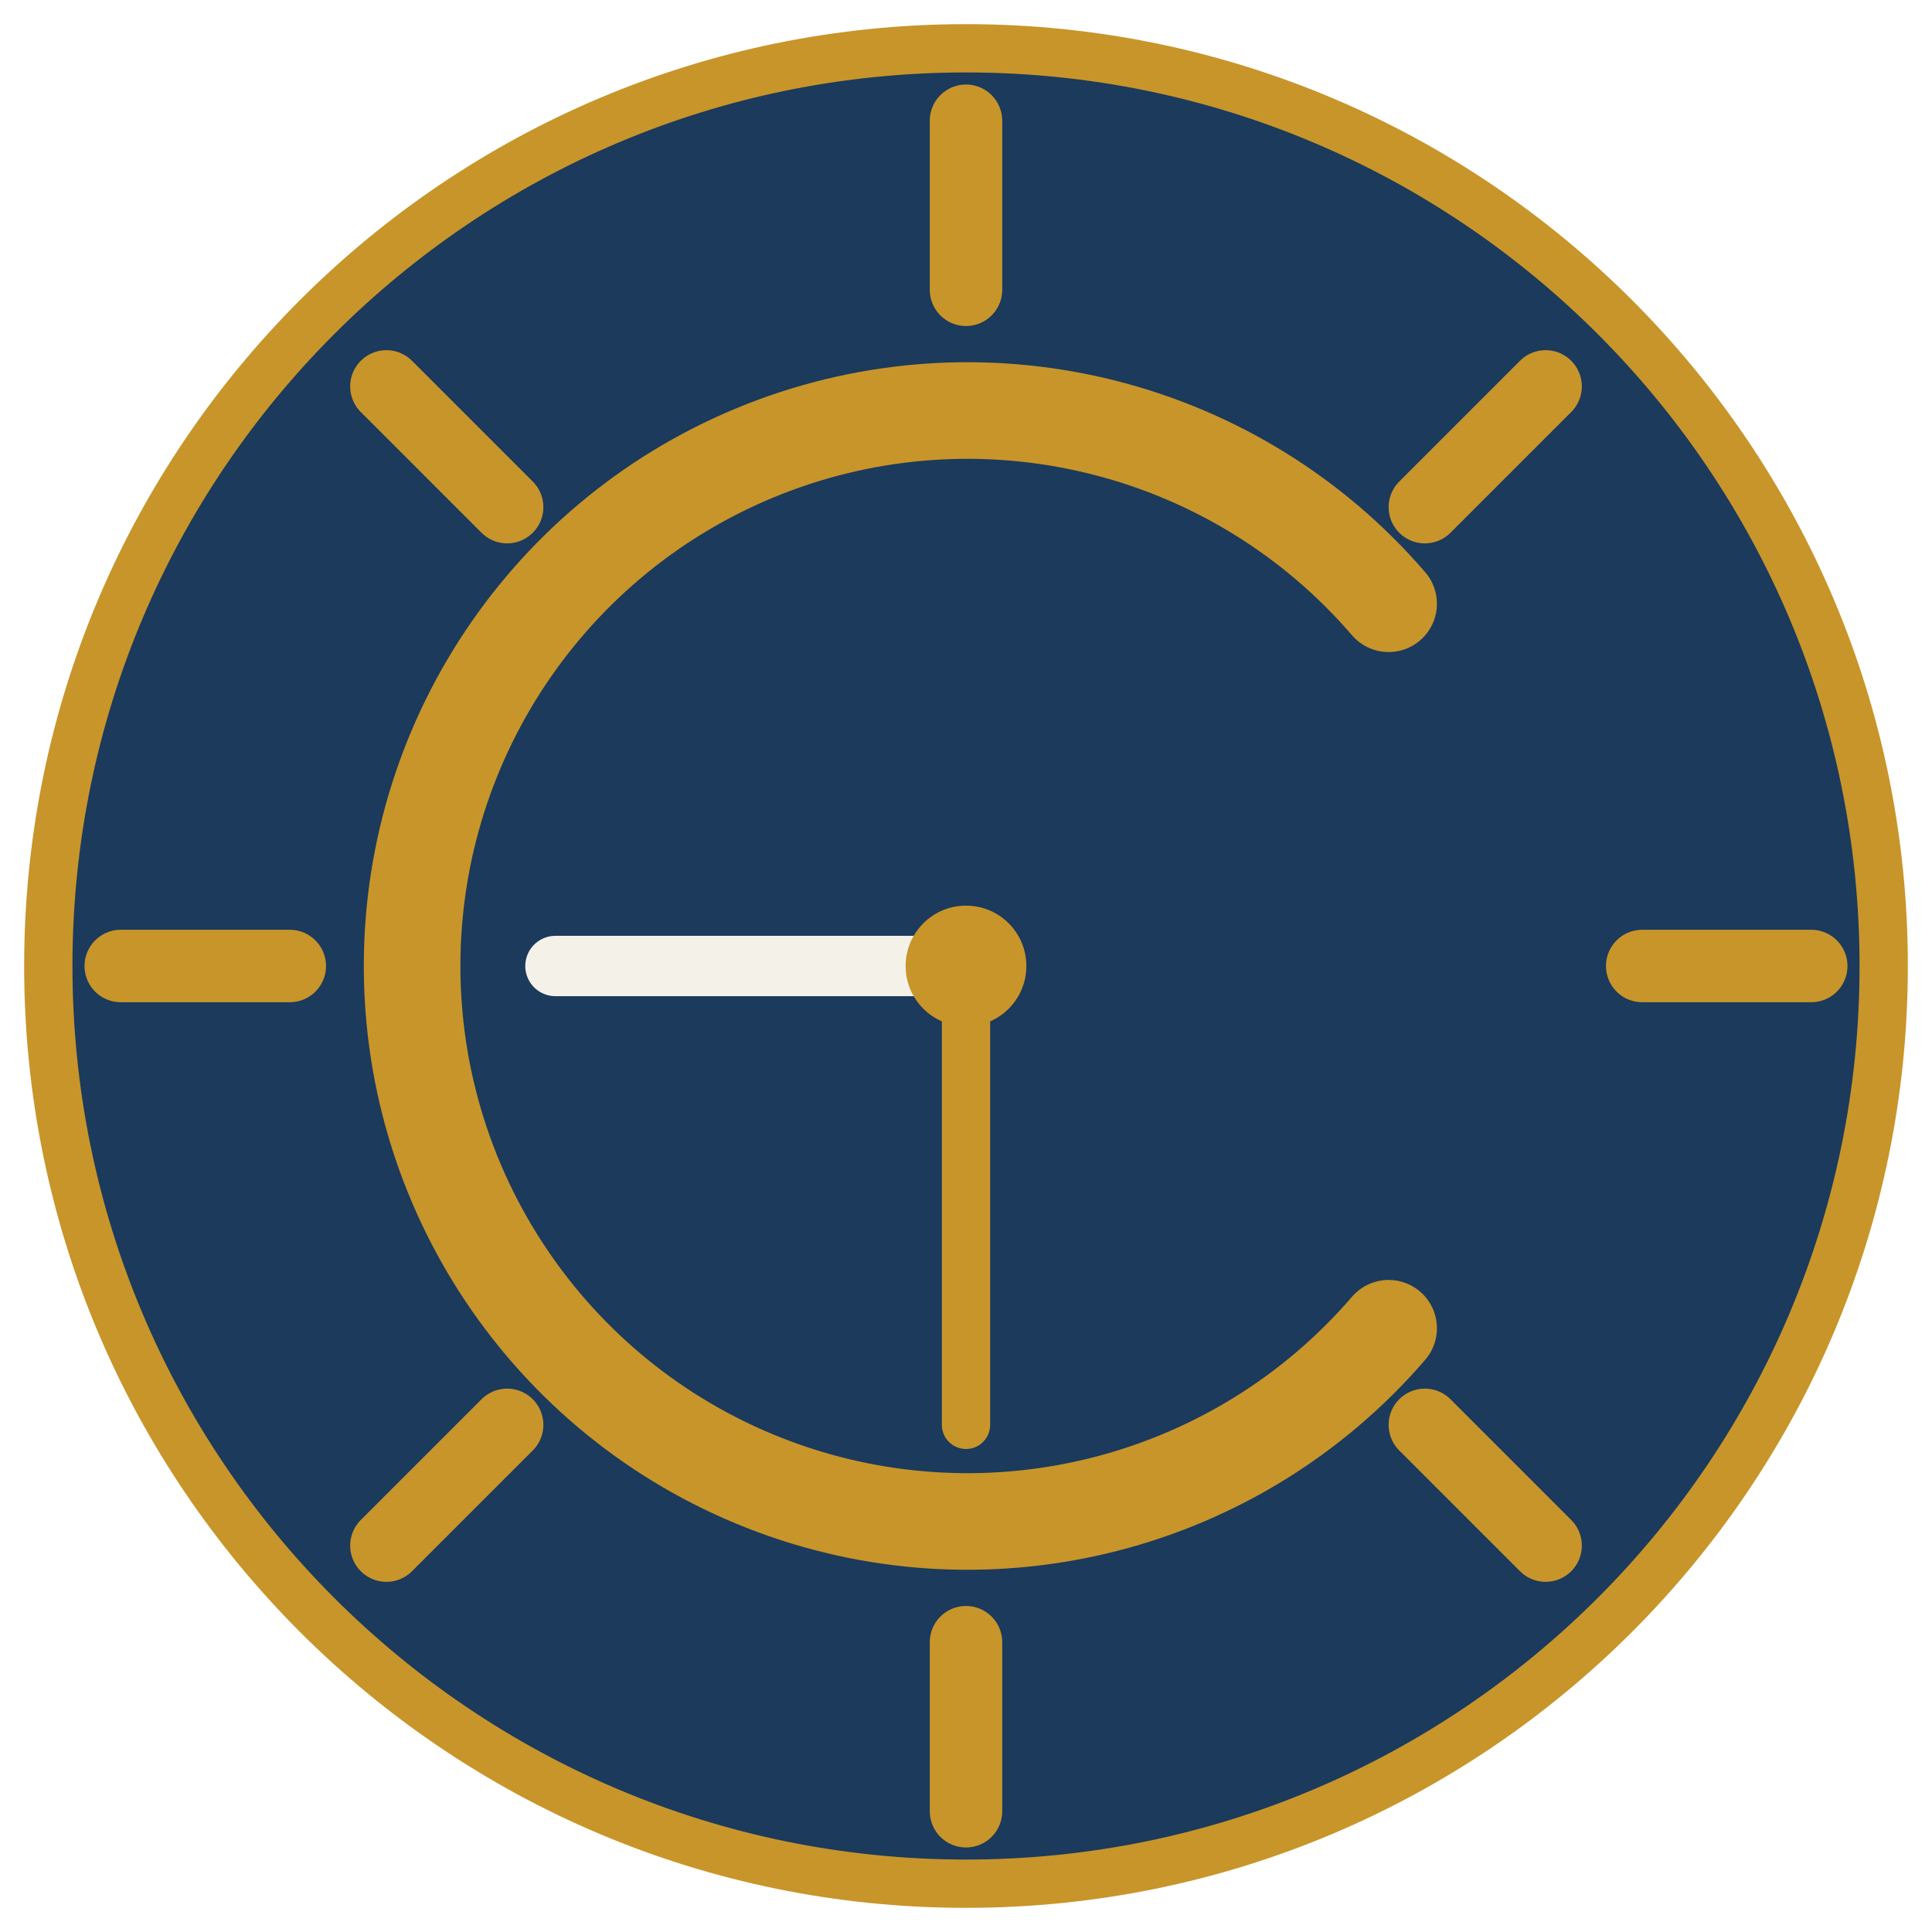
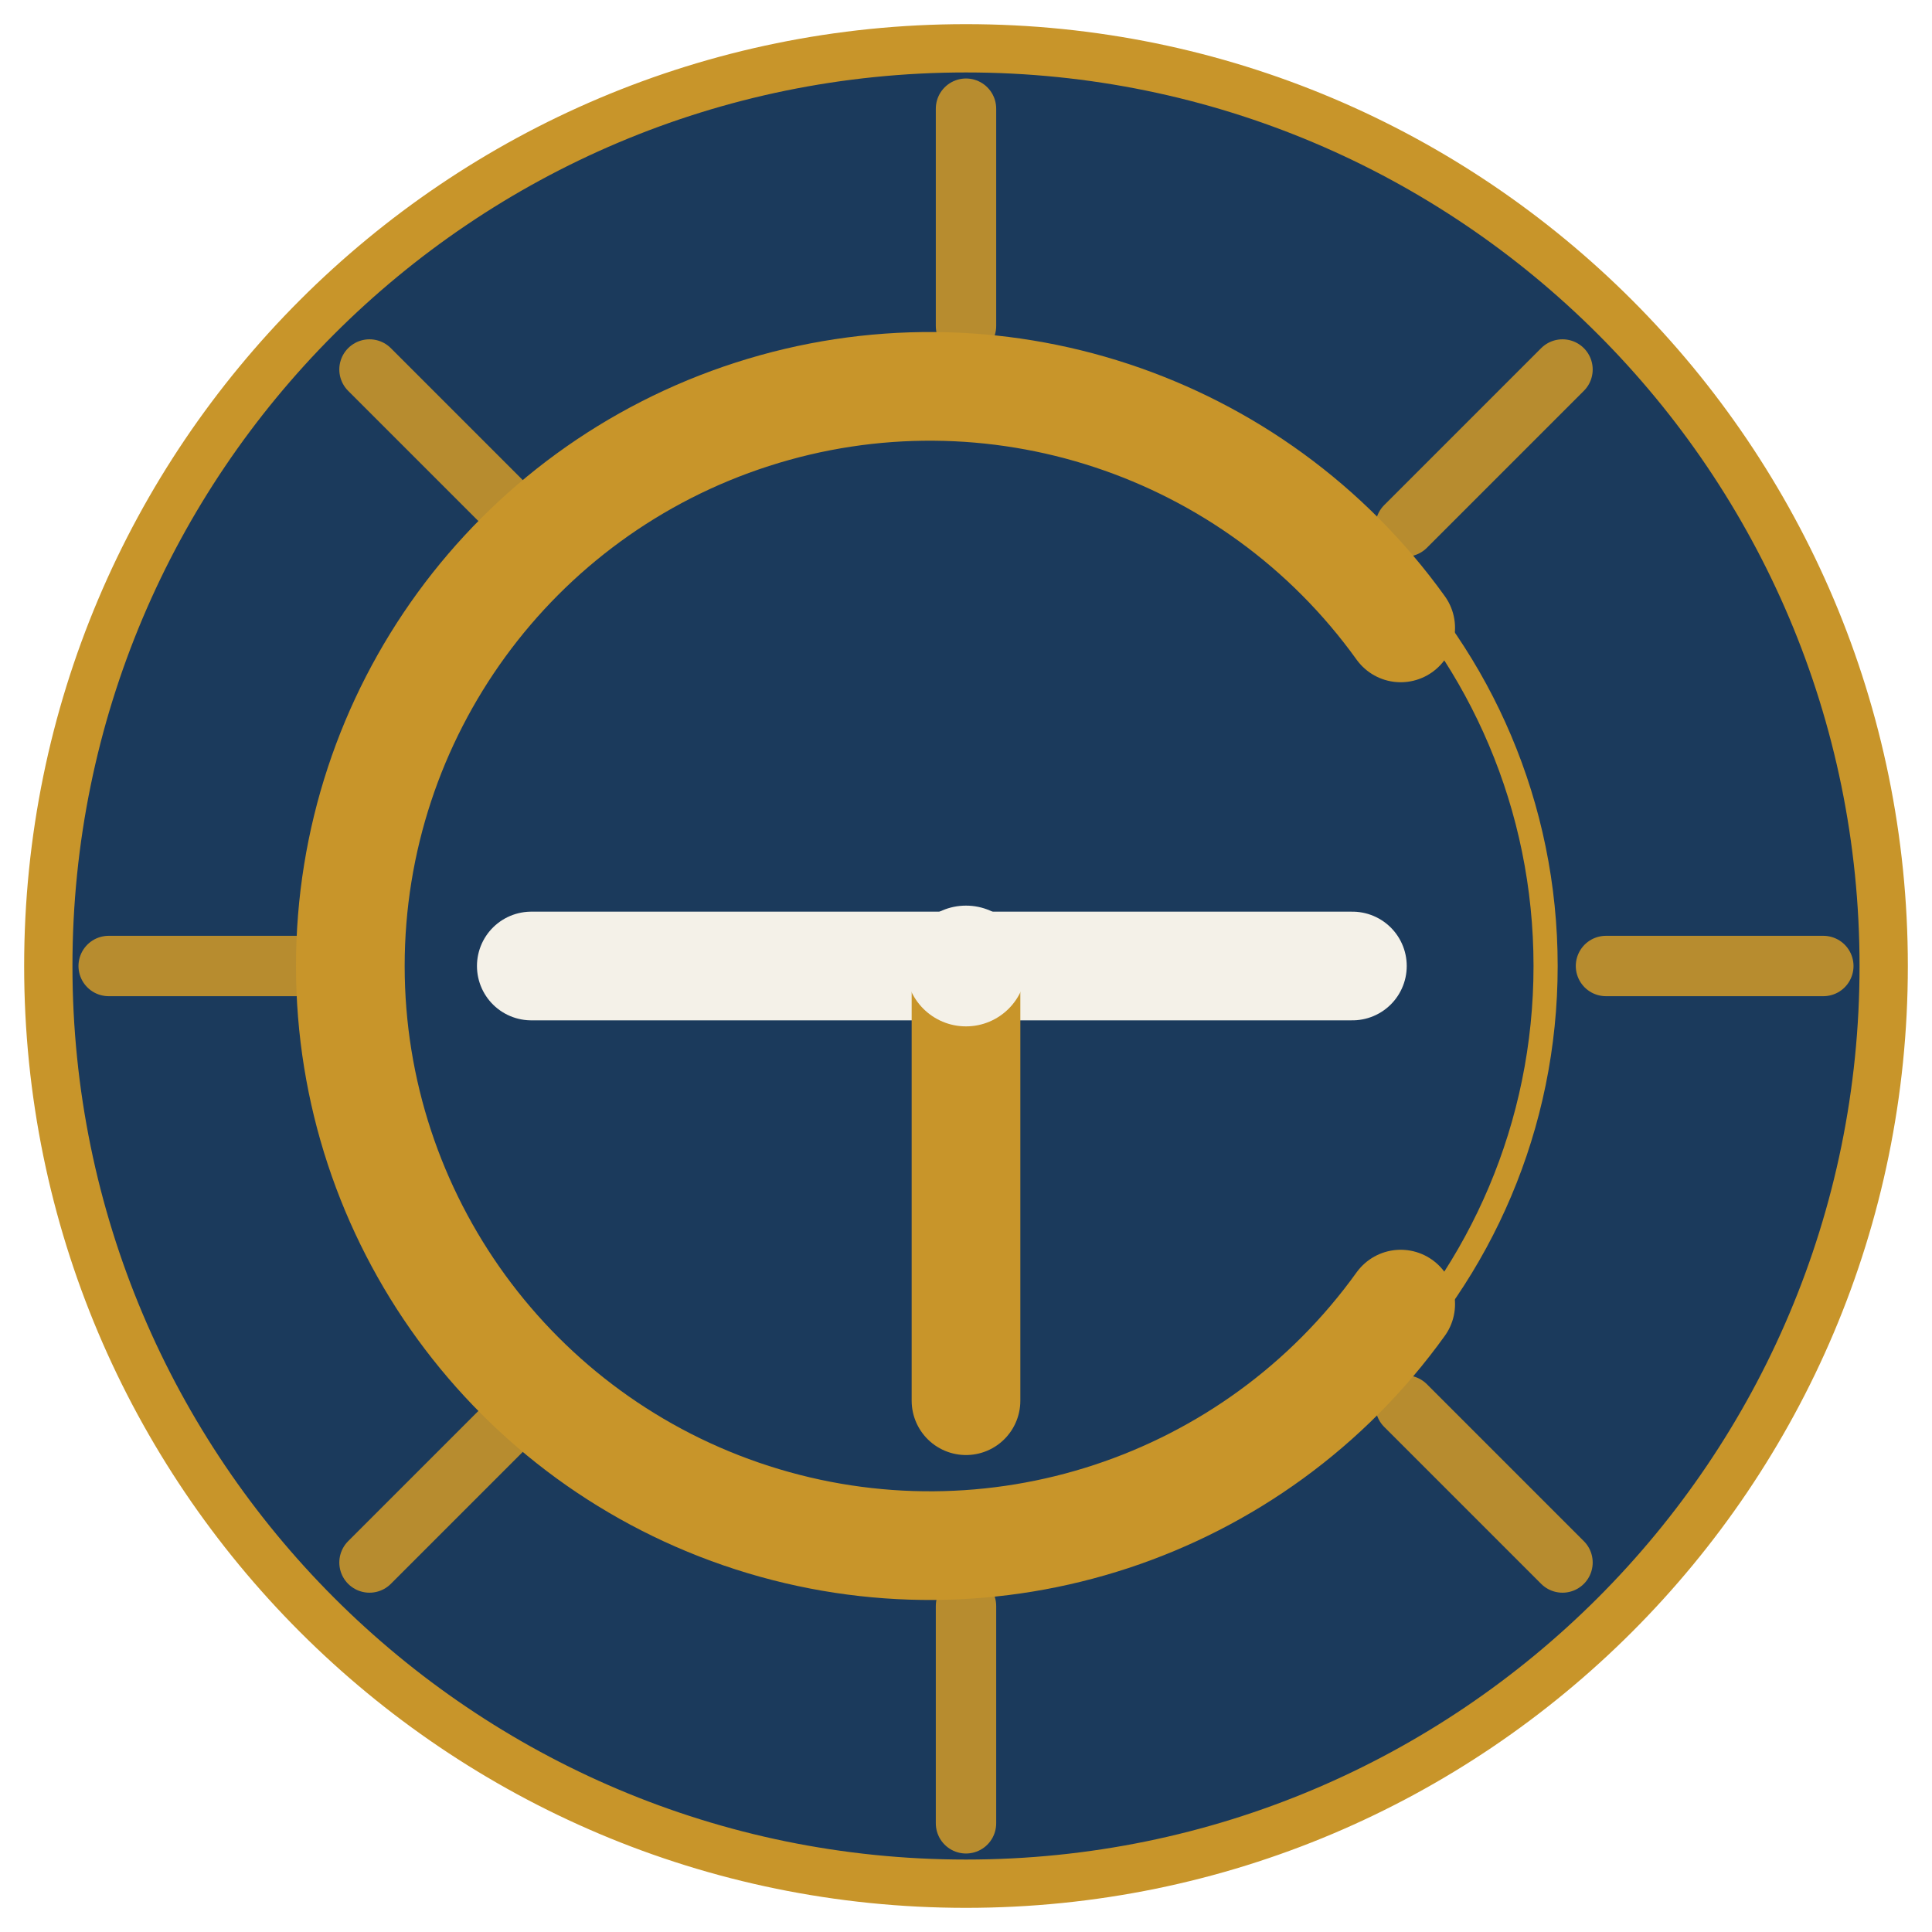
<svg xmlns="http://www.w3.org/2000/svg" viewBox="0 0 160 160">
  <circle cx="80" cy="80" r="76" fill="#1B3A5C" />
  <circle cx="80" cy="80" r="76" fill="none" stroke="#C8952A" stroke-width="4" />
-   <g stroke="#C8952A" stroke-width="6" stroke-linecap="round">
-     <line x1="80" y1="10" x2="80" y2="24" />
-     <line x1="80" y1="136" x2="80" y2="150" />
-     <line x1="10" y1="80" x2="24" y2="80" />
-     <line x1="136" y1="80" x2="150" y2="80" />
-     <line x1="32" y1="32" x2="42" y2="42" />
-     <line x1="128" y1="32" x2="118" y2="42" />
-     <line x1="32" y1="128" x2="42" y2="118" />
-     <line x1="128" y1="128" x2="118" y2="118" />
+   <g stroke="#C8952A" stroke-width="5" stroke-linecap="round" opacity="0.9">
+     <line x1="80" y1="9" x2="80" y2="27" />
+     <line x1="80" y1="133" x2="80" y2="151" />
+     <line x1="9" y1="80" x2="27" y2="80" />
+     <line x1="133" y1="80" x2="151" y2="80" />
+     <line x1="30.6" y1="30.6" x2="43.6" y2="43.6" />
+     <line x1="129.4" y1="30.6" x2="116.4" y2="43.6" />
+     <line x1="30.6" y1="129.4" x2="43.6" y2="116.4" />
+     <line x1="129.4" y1="129.4" x2="116.4" y2="116.4" />
  </g>
-   <circle cx="80" cy="80" r="46" fill="#1B3A5C" />
-   <path d="M 115,50 A 46,46 0 1 0 115,110" fill="none" stroke="#C8952A" stroke-width="8" stroke-linecap="round" />
-   <line x1="80" y1="80" x2="46" y2="80" stroke="#F4F1E8" stroke-width="5" stroke-linecap="round" />
-   <line x1="80" y1="80" x2="80" y2="118" stroke="#C8952A" stroke-width="4" stroke-linecap="round" />
-   <circle cx="80" cy="80" r="5" fill="#C8952A" />
+   <circle cx="80" cy="80" r="48" fill="#1B3A5C" stroke="#C8952A" stroke-width="2" />
+   <path d="M 116,52 A 48,48 0 1 0 116,108" fill="none" stroke="#C8952A" stroke-width="9" stroke-linecap="round" />
+   <line x1="44" y1="80" x2="112" y2="80" stroke="#F4F1E8" stroke-width="9" stroke-linecap="round" />
+   <line x1="80" y1="80" x2="80" y2="116" stroke="#C8952A" stroke-width="9" stroke-linecap="round" />
+   <circle cx="80" cy="80" r="5" fill="#F4F1E8" />
</svg>
